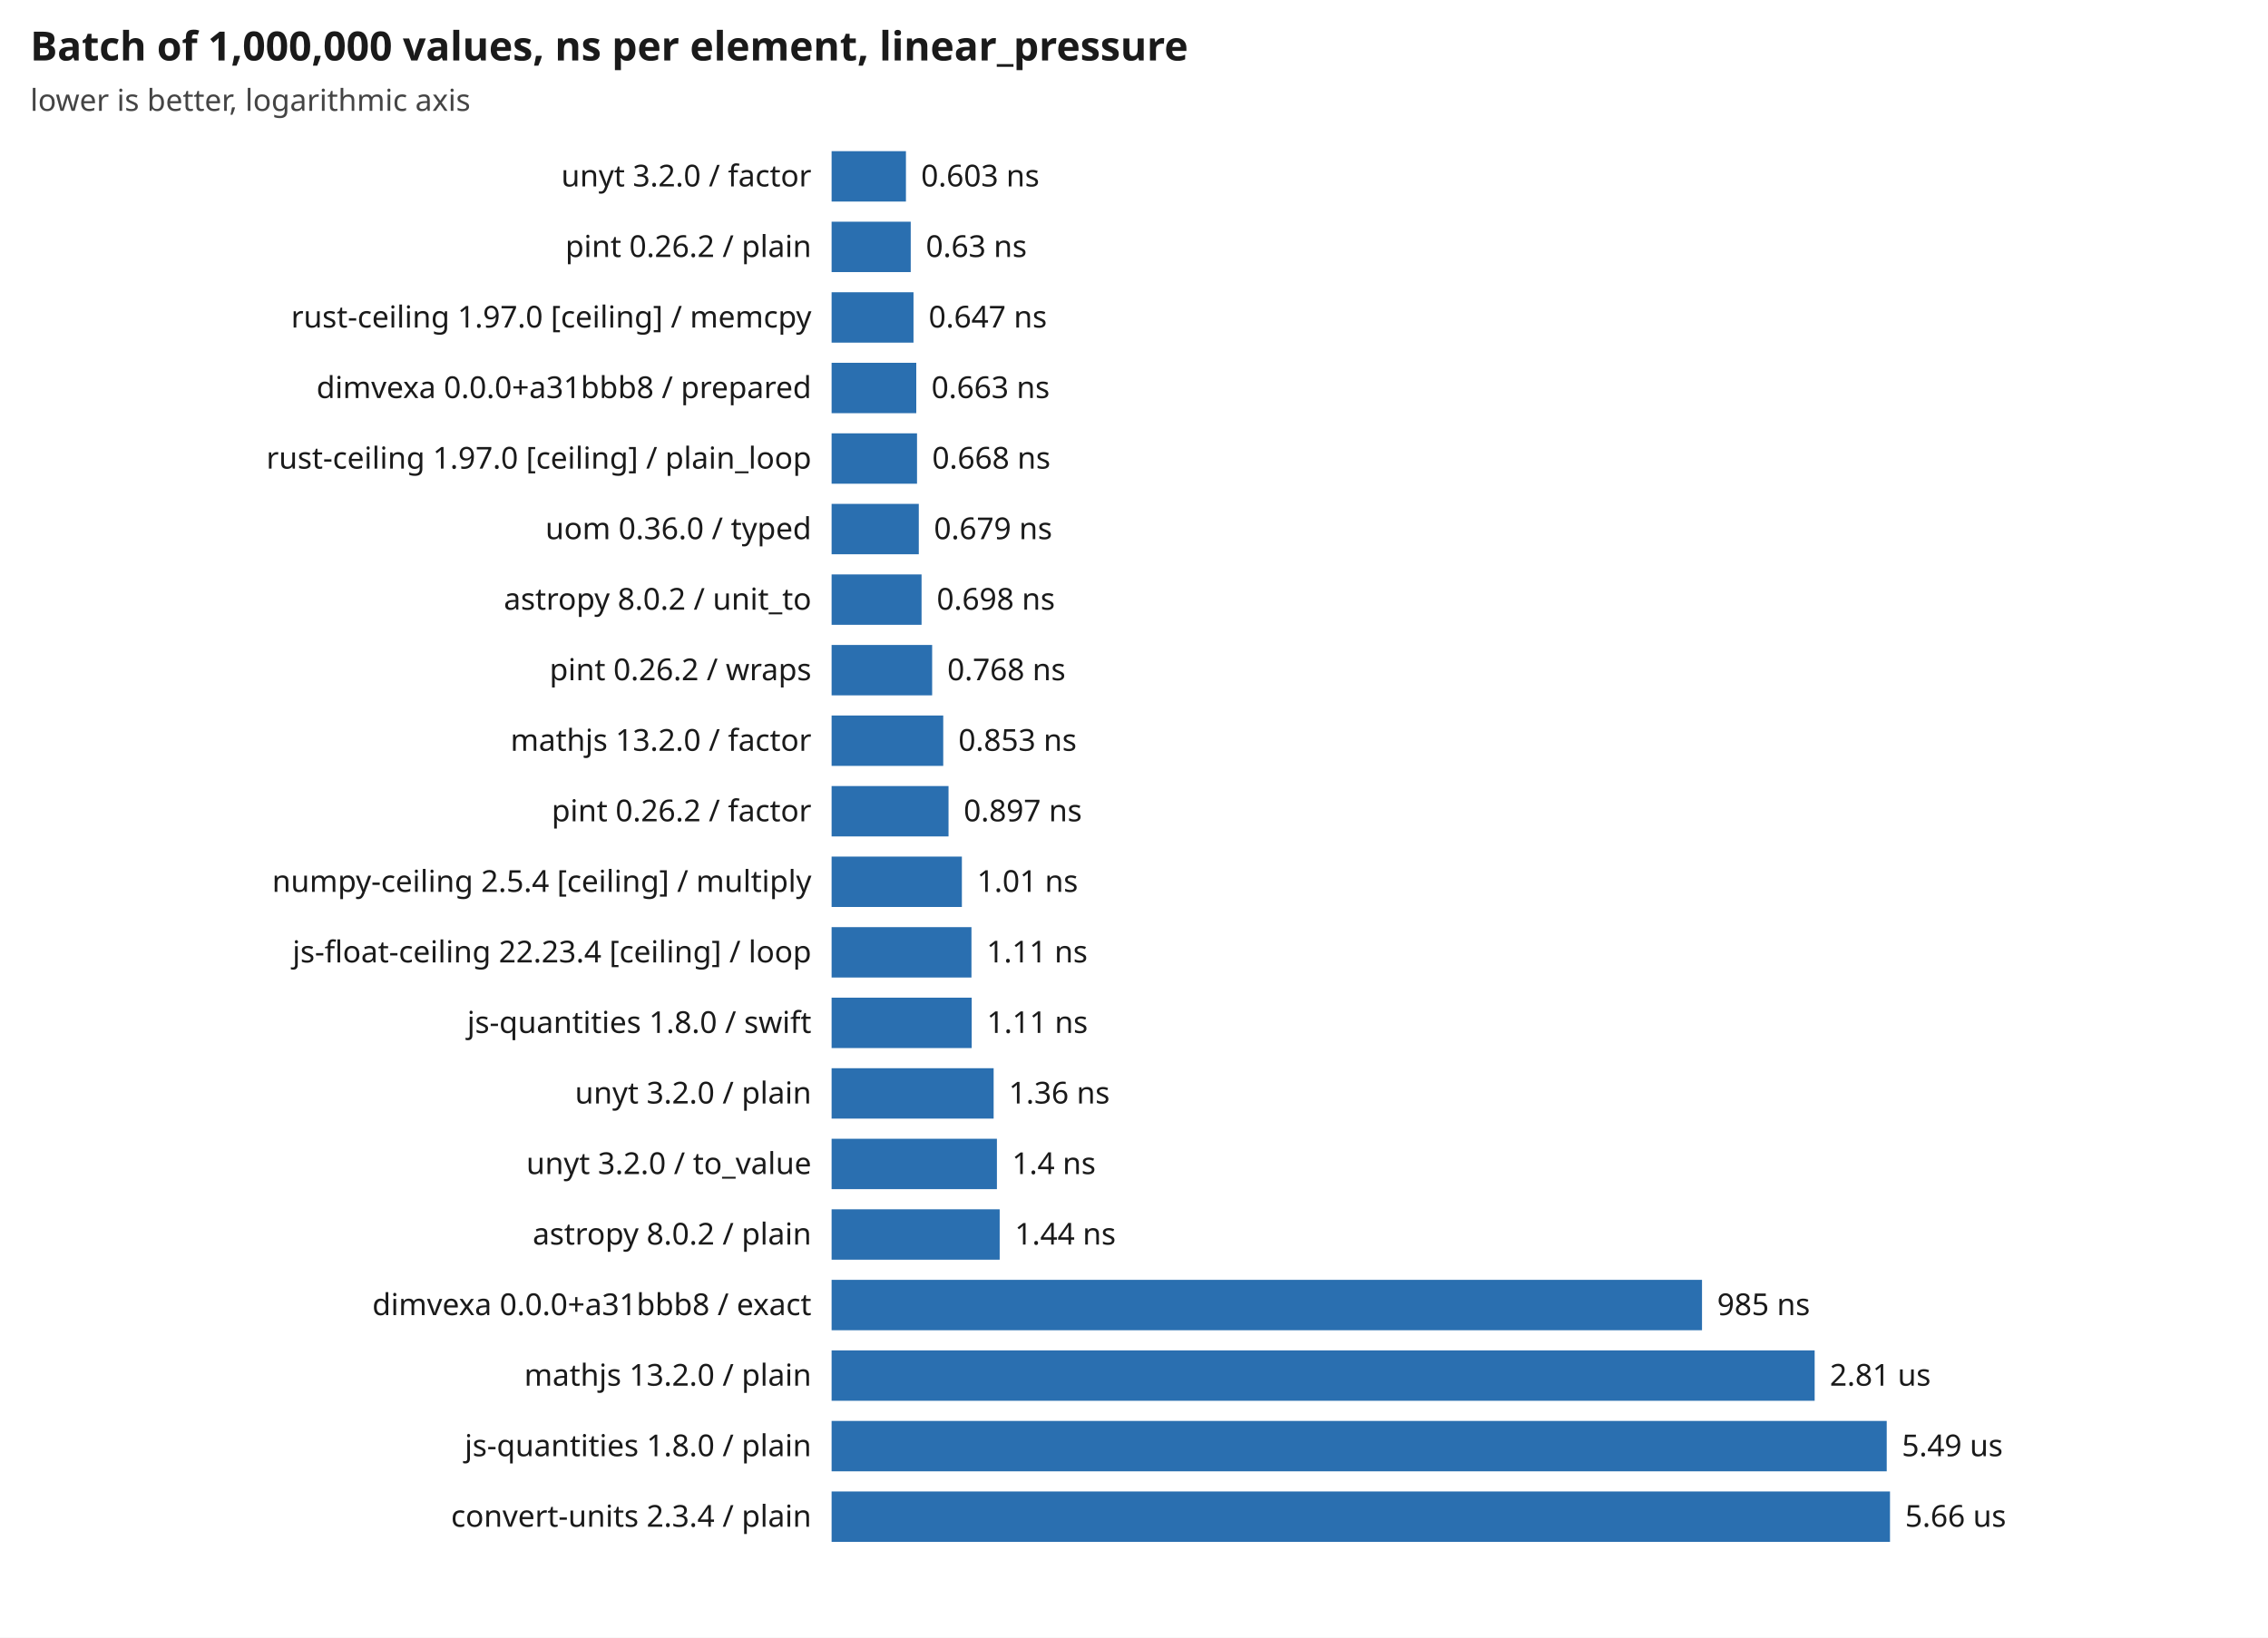
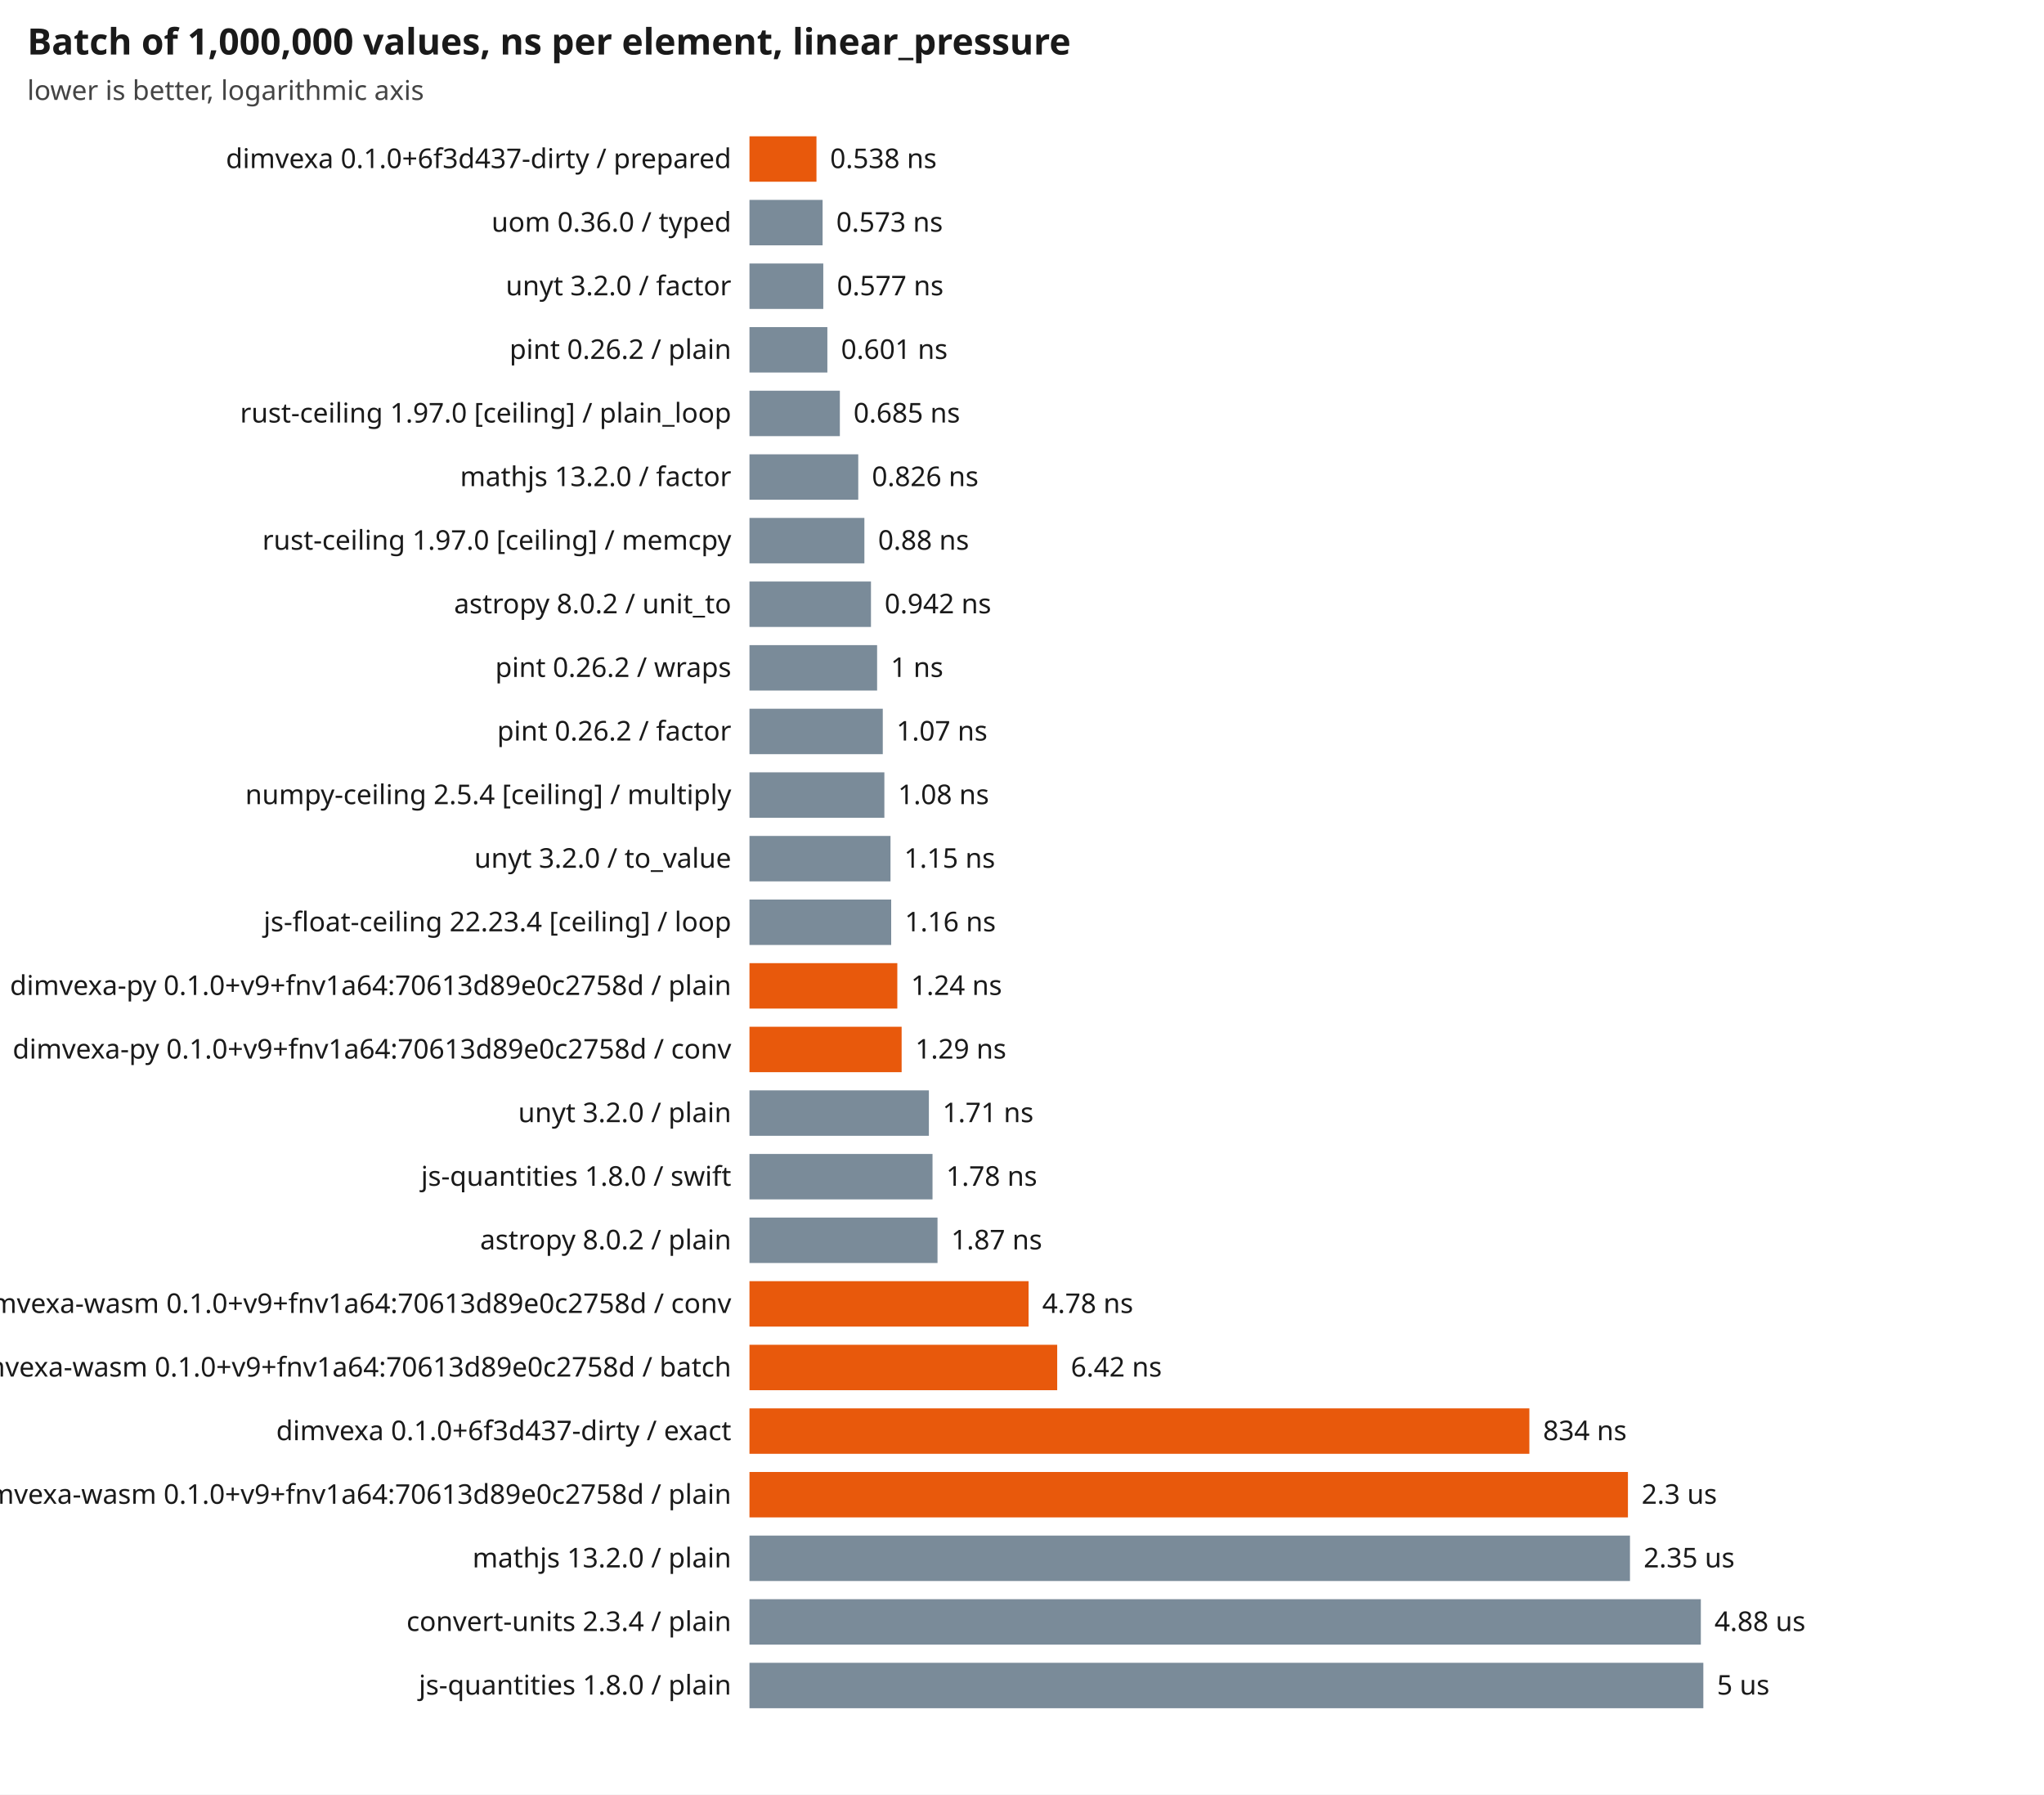
- <svg xmlns="http://www.w3.org/2000/svg" width="900" height="650" viewBox="0 0 900 650" role="img" aria-label="Batch of 1,000,000 values, ns per element, linear_pressure">
-   <rect width="900" height="650" fill="#ffffff" />
+ <svg xmlns="http://www.w3.org/2000/svg" width="900" height="790" viewBox="0 0 900 790" role="img" aria-label="Batch of 1,000,000 values, ns per element, linear_pressure">
+   <rect width="900" height="790" fill="#ffffff" />
  <text x="12" y="24" font-family="sans-serif" font-size="16" font-weight="bold" fill="#1a1a1a">Batch of 1,000,000 values, ns per element, linear_pressure</text>
  <text x="12" y="44" font-family="sans-serif" font-size="12" fill="#444444">lower is better, logarithmic axis</text>
-   <text x="322" y="74" text-anchor="end" font-family="sans-serif" font-size="12" fill="#1a1a1a">unyt 3.2.0 / factor</text>
-   <rect x="330" y="60" width="29.5" height="20" fill="#2a6fb0" />
-   <text x="365.5" y="74" font-family="sans-serif" font-size="12" fill="#1a1a1a">0.603 ns</text>
-   <text x="322" y="102" text-anchor="end" font-family="sans-serif" font-size="12" fill="#1a1a1a">pint 0.26.2 / plain</text>
-   <rect x="330" y="88" width="31.4" height="20" fill="#2a6fb0" />
-   <text x="367.4" y="102" font-family="sans-serif" font-size="12" fill="#1a1a1a">0.63 ns</text>
-   <text x="322" y="130" text-anchor="end" font-family="sans-serif" font-size="12" fill="#1a1a1a">rust-ceiling 1.97.0 [ceiling] / memcpy</text>
-   <rect x="330" y="116" width="32.5" height="20" fill="#2a6fb0" />
-   <text x="368.5" y="130" font-family="sans-serif" font-size="12" fill="#1a1a1a">0.647 ns</text>
-   <text x="322" y="158" text-anchor="end" font-family="sans-serif" font-size="12" fill="#1a1a1a">dimvexa 0.0.0+a31bbb8 / prepared</text>
-   <rect x="330" y="144" width="33.6" height="20" fill="#2a6fb0" />
-   <text x="369.6" y="158" font-family="sans-serif" font-size="12" fill="#1a1a1a">0.663 ns</text>
+   <text x="322" y="74" text-anchor="end" font-family="sans-serif" font-size="12" fill="#1a1a1a">dimvexa 0.1.0+6f3d437-dirty / prepared</text>
+   <rect x="330" y="60" width="29.5" height="20" fill="#e8590c" />
+   <text x="365.5" y="74" font-family="sans-serif" font-size="12" fill="#1a1a1a">0.538 ns</text>
+   <text x="322" y="102" text-anchor="end" font-family="sans-serif" font-size="12" fill="#1a1a1a">uom 0.36.0 / typed</text>
+   <rect x="330" y="88" width="32.2" height="20" fill="#7a8b99" />
+   <text x="368.2" y="102" font-family="sans-serif" font-size="12" fill="#1a1a1a">0.573 ns</text>
+   <text x="322" y="130" text-anchor="end" font-family="sans-serif" font-size="12" fill="#1a1a1a">unyt 3.2.0 / factor</text>
+   <rect x="330" y="116" width="32.5" height="20" fill="#7a8b99" />
+   <text x="368.5" y="130" font-family="sans-serif" font-size="12" fill="#1a1a1a">0.577 ns</text>
+   <text x="322" y="158" text-anchor="end" font-family="sans-serif" font-size="12" fill="#1a1a1a">pint 0.26.2 / plain</text>
+   <rect x="330" y="144" width="34.3" height="20" fill="#7a8b99" />
+   <text x="370.3" y="158" font-family="sans-serif" font-size="12" fill="#1a1a1a">0.601 ns</text>
  <text x="322" y="186" text-anchor="end" font-family="sans-serif" font-size="12" fill="#1a1a1a">rust-ceiling 1.97.0 [ceiling] / plain_loop</text>
-   <rect x="330" y="172" width="33.9" height="20" fill="#2a6fb0" />
-   <text x="369.9" y="186" font-family="sans-serif" font-size="12" fill="#1a1a1a">0.668 ns</text>
-   <text x="322" y="214" text-anchor="end" font-family="sans-serif" font-size="12" fill="#1a1a1a">uom 0.36.0 / typed</text>
-   <rect x="330" y="200" width="34.6" height="20" fill="#2a6fb0" />
-   <text x="370.6" y="214" font-family="sans-serif" font-size="12" fill="#1a1a1a">0.679 ns</text>
-   <text x="322" y="242" text-anchor="end" font-family="sans-serif" font-size="12" fill="#1a1a1a">astropy 8.0.2 / unit_to</text>
-   <rect x="330" y="228" width="35.7" height="20" fill="#2a6fb0" />
-   <text x="371.7" y="242" font-family="sans-serif" font-size="12" fill="#1a1a1a">0.698 ns</text>
-   <text x="322" y="270" text-anchor="end" font-family="sans-serif" font-size="12" fill="#1a1a1a">pint 0.26.2 / wraps</text>
-   <rect x="330" y="256" width="39.9" height="20" fill="#2a6fb0" />
-   <text x="375.9" y="270" font-family="sans-serif" font-size="12" fill="#1a1a1a">0.768 ns</text>
-   <text x="322" y="298" text-anchor="end" font-family="sans-serif" font-size="12" fill="#1a1a1a">mathjs 13.2.0 / factor</text>
-   <rect x="330" y="284" width="44.3" height="20" fill="#2a6fb0" />
-   <text x="380.3" y="298" font-family="sans-serif" font-size="12" fill="#1a1a1a">0.853 ns</text>
+   <rect x="330" y="172" width="39.8" height="20" fill="#7a8b99" />
+   <text x="375.8" y="186" font-family="sans-serif" font-size="12" fill="#1a1a1a">0.685 ns</text>
+   <text x="322" y="214" text-anchor="end" font-family="sans-serif" font-size="12" fill="#1a1a1a">mathjs 13.2.0 / factor</text>
+   <rect x="330" y="200" width="47.9" height="20" fill="#7a8b99" />
+   <text x="383.9" y="214" font-family="sans-serif" font-size="12" fill="#1a1a1a">0.826 ns</text>
+   <text x="322" y="242" text-anchor="end" font-family="sans-serif" font-size="12" fill="#1a1a1a">rust-ceiling 1.97.0 [ceiling] / memcpy</text>
+   <rect x="330" y="228" width="50.6" height="20" fill="#7a8b99" />
+   <text x="386.6" y="242" font-family="sans-serif" font-size="12" fill="#1a1a1a">0.88 ns</text>
+   <text x="322" y="270" text-anchor="end" font-family="sans-serif" font-size="12" fill="#1a1a1a">astropy 8.0.2 / unit_to</text>
+   <rect x="330" y="256" width="53.5" height="20" fill="#7a8b99" />
+   <text x="389.5" y="270" font-family="sans-serif" font-size="12" fill="#1a1a1a">0.942 ns</text>
+   <text x="322" y="298" text-anchor="end" font-family="sans-serif" font-size="12" fill="#1a1a1a">pint 0.26.2 / wraps</text>
+   <rect x="330" y="284" width="56.2" height="20" fill="#7a8b99" />
+   <text x="392.2" y="298" font-family="sans-serif" font-size="12" fill="#1a1a1a">1 ns</text>
  <text x="322" y="326" text-anchor="end" font-family="sans-serif" font-size="12" fill="#1a1a1a">pint 0.26.2 / factor</text>
-   <rect x="330" y="312" width="46.4" height="20" fill="#2a6fb0" />
-   <text x="382.4" y="326" font-family="sans-serif" font-size="12" fill="#1a1a1a">0.897 ns</text>
+   <rect x="330" y="312" width="58.7" height="20" fill="#7a8b99" />
+   <text x="394.7" y="326" font-family="sans-serif" font-size="12" fill="#1a1a1a">1.07 ns</text>
  <text x="322" y="354" text-anchor="end" font-family="sans-serif" font-size="12" fill="#1a1a1a">numpy-ceiling 2.5.4 [ceiling] / multiply</text>
-   <rect x="330" y="340" width="51.7" height="20" fill="#2a6fb0" />
-   <text x="387.7" y="354" font-family="sans-serif" font-size="12" fill="#1a1a1a">1.01 ns</text>
-   <text x="322" y="382" text-anchor="end" font-family="sans-serif" font-size="12" fill="#1a1a1a">js-float-ceiling 22.23.4 [ceiling] / loop</text>
-   <rect x="330" y="368" width="55.5" height="20" fill="#2a6fb0" />
-   <text x="391.5" y="382" font-family="sans-serif" font-size="12" fill="#1a1a1a">1.11 ns</text>
-   <text x="322" y="410" text-anchor="end" font-family="sans-serif" font-size="12" fill="#1a1a1a">js-quantities 1.8.0 / swift</text>
-   <rect x="330" y="396" width="55.6" height="20" fill="#2a6fb0" />
-   <text x="391.6" y="410" font-family="sans-serif" font-size="12" fill="#1a1a1a">1.11 ns</text>
-   <text x="322" y="438" text-anchor="end" font-family="sans-serif" font-size="12" fill="#1a1a1a">unyt 3.2.0 / plain</text>
-   <rect x="330" y="424" width="64.3" height="20" fill="#2a6fb0" />
-   <text x="400.3" y="438" font-family="sans-serif" font-size="12" fill="#1a1a1a">1.36 ns</text>
-   <text x="322" y="466" text-anchor="end" font-family="sans-serif" font-size="12" fill="#1a1a1a">unyt 3.2.0 / to_value</text>
-   <rect x="330" y="452" width="65.6" height="20" fill="#2a6fb0" />
-   <text x="401.6" y="466" font-family="sans-serif" font-size="12" fill="#1a1a1a">1.4 ns</text>
-   <text x="322" y="494" text-anchor="end" font-family="sans-serif" font-size="12" fill="#1a1a1a">astropy 8.0.2 / plain</text>
-   <rect x="330" y="480" width="66.7" height="20" fill="#2a6fb0" />
-   <text x="402.7" y="494" font-family="sans-serif" font-size="12" fill="#1a1a1a">1.44 ns</text>
-   <text x="322" y="522" text-anchor="end" font-family="sans-serif" font-size="12" fill="#1a1a1a">dimvexa 0.0.0+a31bbb8 / exact</text>
-   <rect x="330" y="508" width="345.4" height="20" fill="#2a6fb0" />
-   <text x="681.4" y="522" font-family="sans-serif" font-size="12" fill="#1a1a1a">985 ns</text>
-   <text x="322" y="550" text-anchor="end" font-family="sans-serif" font-size="12" fill="#1a1a1a">mathjs 13.2.0 / plain</text>
-   <rect x="330" y="536" width="390.1" height="20" fill="#2a6fb0" />
-   <text x="726.1" y="550" font-family="sans-serif" font-size="12" fill="#1a1a1a">2.81 us</text>
-   <text x="322" y="578" text-anchor="end" font-family="sans-serif" font-size="12" fill="#1a1a1a">js-quantities 1.8.0 / plain</text>
-   <rect x="330" y="564" width="418.7" height="20" fill="#2a6fb0" />
-   <text x="754.7" y="578" font-family="sans-serif" font-size="12" fill="#1a1a1a">5.49 us</text>
-   <text x="322" y="606" text-anchor="end" font-family="sans-serif" font-size="12" fill="#1a1a1a">convert-units 2.3.4 / plain</text>
-   <rect x="330" y="592" width="420.0" height="20" fill="#2a6fb0" />
-   <text x="756.0" y="606" font-family="sans-serif" font-size="12" fill="#1a1a1a">5.66 us</text>
+   <rect x="330" y="340" width="59.4" height="20" fill="#7a8b99" />
+   <text x="395.4" y="354" font-family="sans-serif" font-size="12" fill="#1a1a1a">1.08 ns</text>
+   <text x="322" y="382" text-anchor="end" font-family="sans-serif" font-size="12" fill="#1a1a1a">unyt 3.2.0 / to_value</text>
+   <rect x="330" y="368" width="62.1" height="20" fill="#7a8b99" />
+   <text x="398.1" y="382" font-family="sans-serif" font-size="12" fill="#1a1a1a">1.15 ns</text>
+   <text x="322" y="410" text-anchor="end" font-family="sans-serif" font-size="12" fill="#1a1a1a">js-float-ceiling 22.23.4 [ceiling] / loop</text>
+   <rect x="330" y="396" width="62.4" height="20" fill="#7a8b99" />
+   <text x="398.4" y="410" font-family="sans-serif" font-size="12" fill="#1a1a1a">1.16 ns</text>
+   <text x="322" y="438" text-anchor="end" font-family="sans-serif" font-size="12" fill="#1a1a1a">dimvexa-py 0.1.0+v9+fnv1a64:70613d89e0c2758d / plain</text>
+   <rect x="330" y="424" width="65.1" height="20" fill="#e8590c" />
+   <text x="401.1" y="438" font-family="sans-serif" font-size="12" fill="#1a1a1a">1.24 ns</text>
+   <text x="322" y="466" text-anchor="end" font-family="sans-serif" font-size="12" fill="#1a1a1a">dimvexa-py 0.1.0+v9+fnv1a64:70613d89e0c2758d / conv</text>
+   <rect x="330" y="452" width="67.0" height="20" fill="#e8590c" />
+   <text x="403.0" y="466" font-family="sans-serif" font-size="12" fill="#1a1a1a">1.29 ns</text>
+   <text x="322" y="494" text-anchor="end" font-family="sans-serif" font-size="12" fill="#1a1a1a">unyt 3.2.0 / plain</text>
+   <rect x="330" y="480" width="79.0" height="20" fill="#7a8b99" />
+   <text x="415.0" y="494" font-family="sans-serif" font-size="12" fill="#1a1a1a">1.71 ns</text>
+   <text x="322" y="522" text-anchor="end" font-family="sans-serif" font-size="12" fill="#1a1a1a">js-quantities 1.8.0 / swift</text>
+   <rect x="330" y="508" width="80.6" height="20" fill="#7a8b99" />
+   <text x="416.6" y="522" font-family="sans-serif" font-size="12" fill="#1a1a1a">1.78 ns</text>
+   <text x="322" y="550" text-anchor="end" font-family="sans-serif" font-size="12" fill="#1a1a1a">astropy 8.0.2 / plain</text>
+   <rect x="330" y="536" width="82.8" height="20" fill="#7a8b99" />
+   <text x="418.8" y="550" font-family="sans-serif" font-size="12" fill="#1a1a1a">1.87 ns</text>
+   <text x="322" y="578" text-anchor="end" font-family="sans-serif" font-size="12" fill="#1a1a1a">dimvexa-wasm 0.1.0+v9+fnv1a64:70613d89e0c2758d / conv</text>
+   <rect x="330" y="564" width="122.9" height="20" fill="#e8590c" />
+   <text x="458.9" y="578" font-family="sans-serif" font-size="12" fill="#1a1a1a">4.78 ns</text>
+   <text x="322" y="606" text-anchor="end" font-family="sans-serif" font-size="12" fill="#1a1a1a">dimvexa-wasm 0.1.0+v9+fnv1a64:70613d89e0c2758d / batch</text>
+   <rect x="330" y="592" width="135.5" height="20" fill="#e8590c" />
+   <text x="471.5" y="606" font-family="sans-serif" font-size="12" fill="#1a1a1a">6.42 ns</text>
+   <text x="322" y="634" text-anchor="end" font-family="sans-serif" font-size="12" fill="#1a1a1a">dimvexa 0.1.0+6f3d437-dirty / exact</text>
+   <rect x="330" y="620" width="343.4" height="20" fill="#e8590c" />
+   <text x="679.4" y="634" font-family="sans-serif" font-size="12" fill="#1a1a1a">834 ns</text>
+   <text x="322" y="662" text-anchor="end" font-family="sans-serif" font-size="12" fill="#1a1a1a">dimvexa-wasm 0.1.0+v9+fnv1a64:70613d89e0c2758d / plain</text>
+   <rect x="330" y="648" width="386.8" height="20" fill="#e8590c" />
+   <text x="722.8" y="662" font-family="sans-serif" font-size="12" fill="#1a1a1a">2.3 us</text>
+   <text x="322" y="690" text-anchor="end" font-family="sans-serif" font-size="12" fill="#1a1a1a">mathjs 13.2.0 / plain</text>
+   <rect x="330" y="676" width="387.7" height="20" fill="#7a8b99" />
+   <text x="723.7" y="690" font-family="sans-serif" font-size="12" fill="#1a1a1a">2.35 us</text>
+   <text x="322" y="718" text-anchor="end" font-family="sans-serif" font-size="12" fill="#1a1a1a">convert-units 2.3.4 / plain</text>
+   <rect x="330" y="704" width="418.9" height="20" fill="#7a8b99" />
+   <text x="754.9" y="718" font-family="sans-serif" font-size="12" fill="#1a1a1a">4.88 us</text>
+   <text x="322" y="746" text-anchor="end" font-family="sans-serif" font-size="12" fill="#1a1a1a">js-quantities 1.8.0 / plain</text>
+   <rect x="330" y="732" width="420.0" height="20" fill="#7a8b99" />
+   <text x="756.0" y="746" font-family="sans-serif" font-size="12" fill="#1a1a1a">5 us</text>
</svg>
